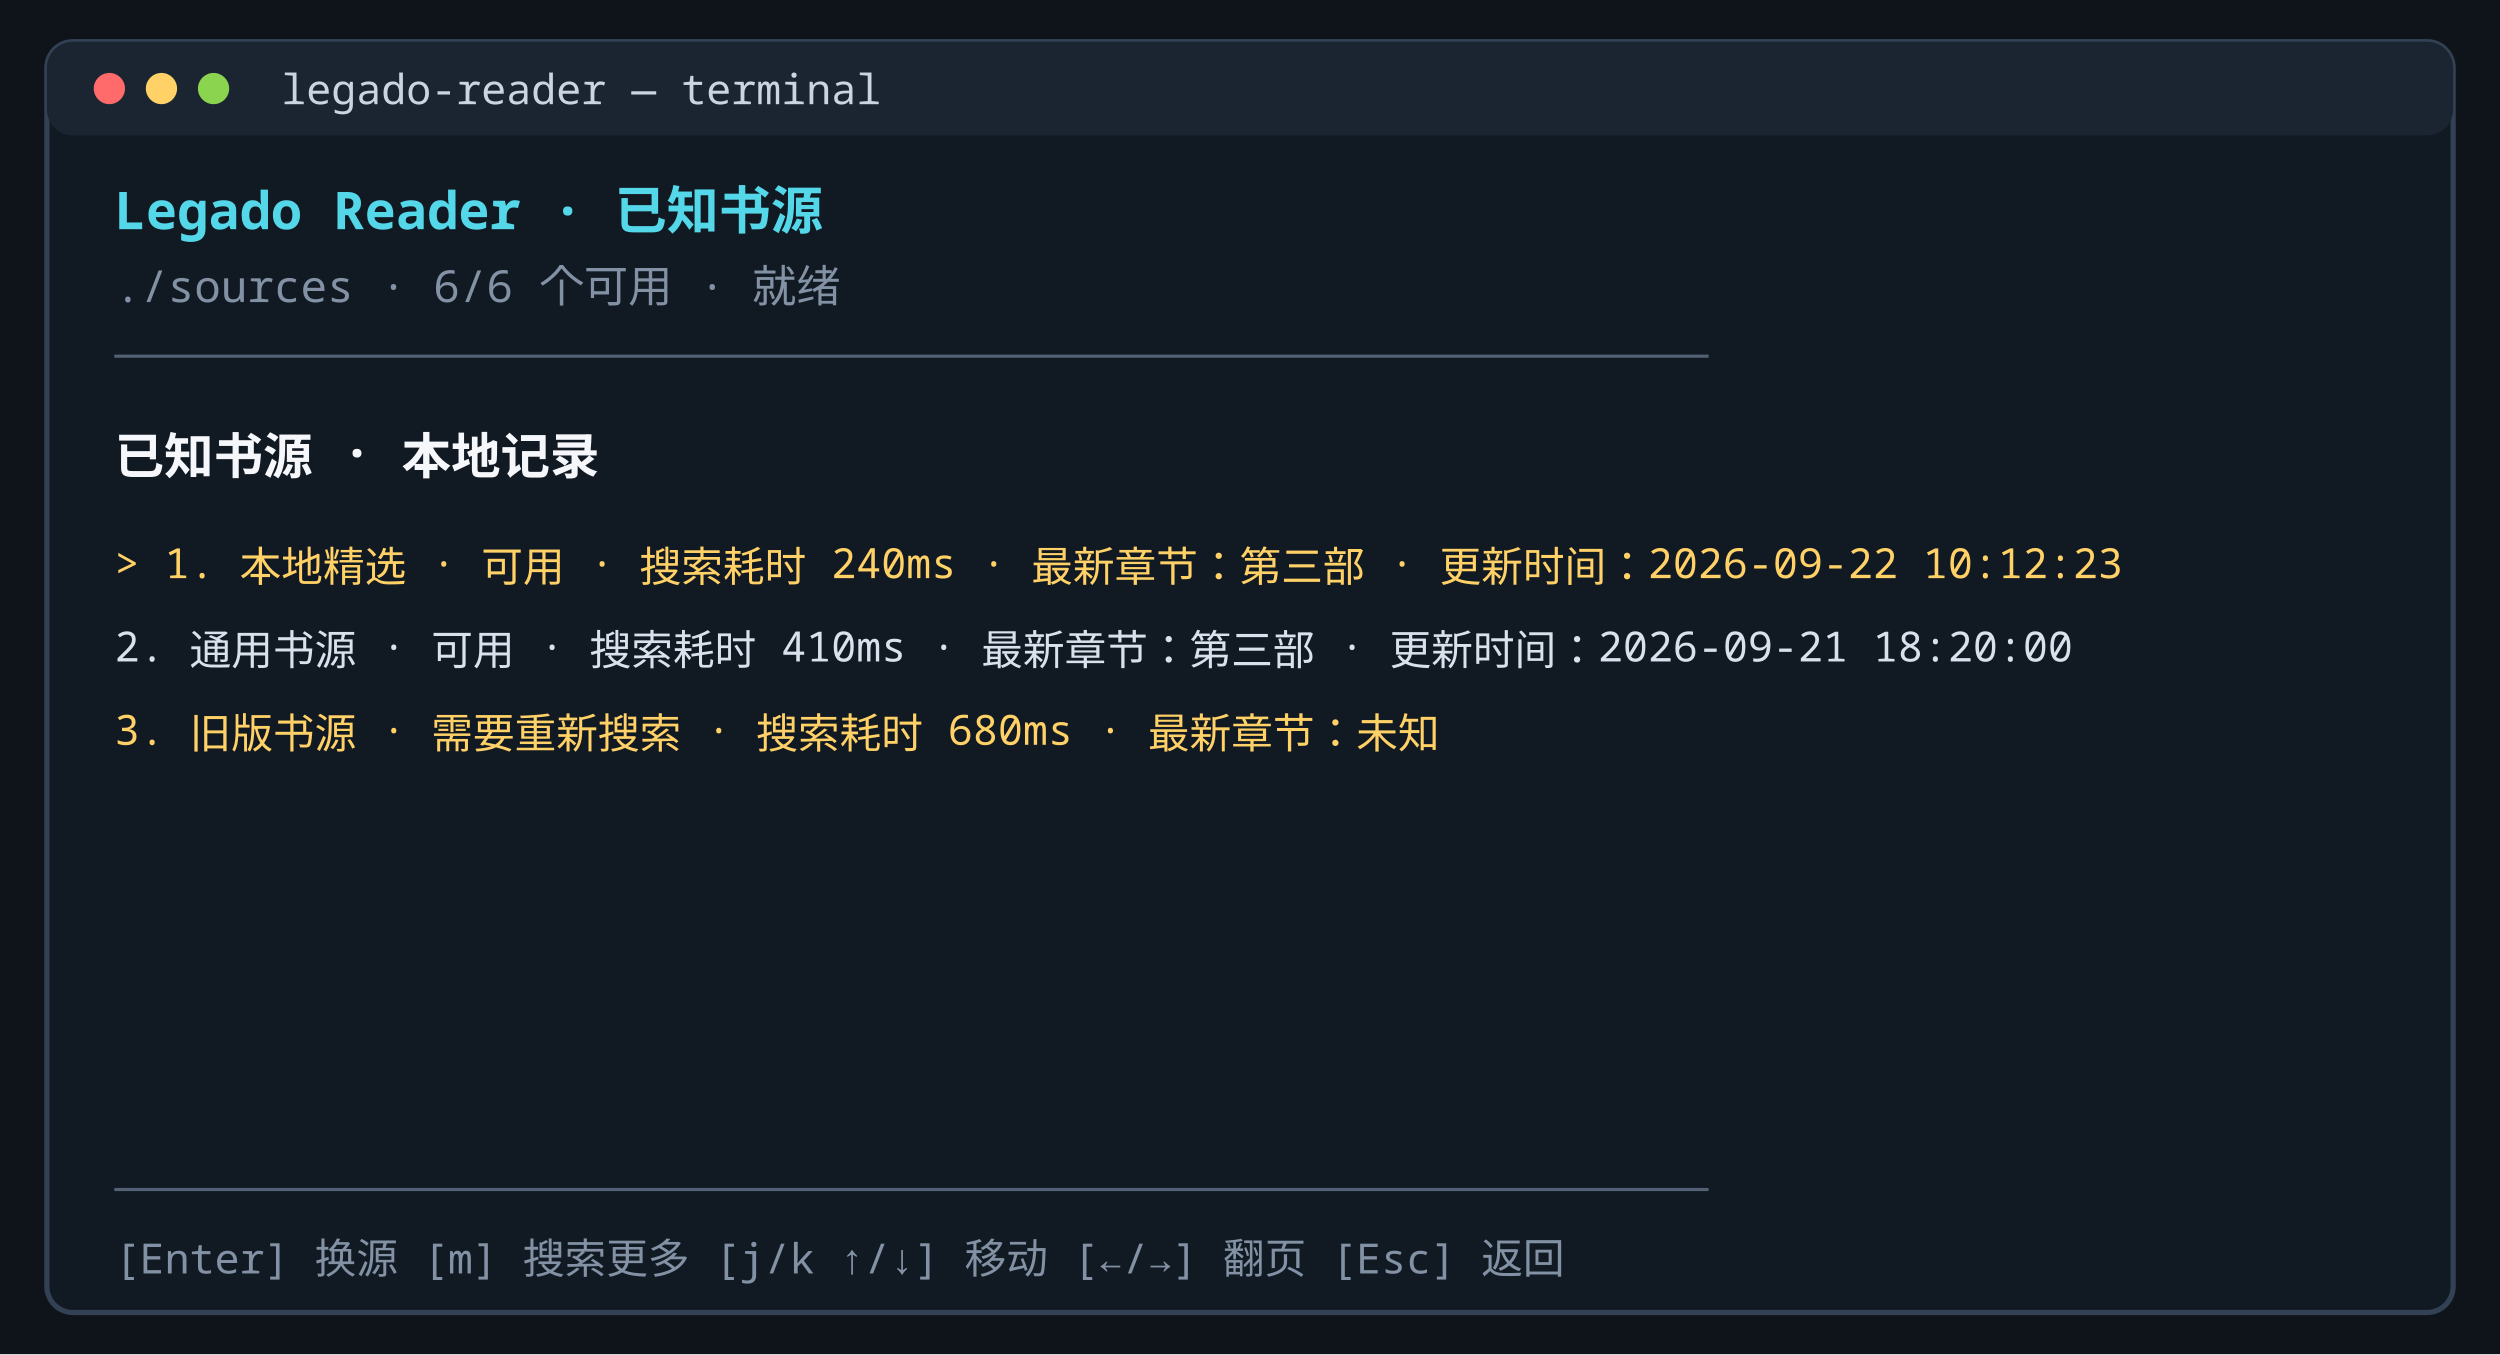
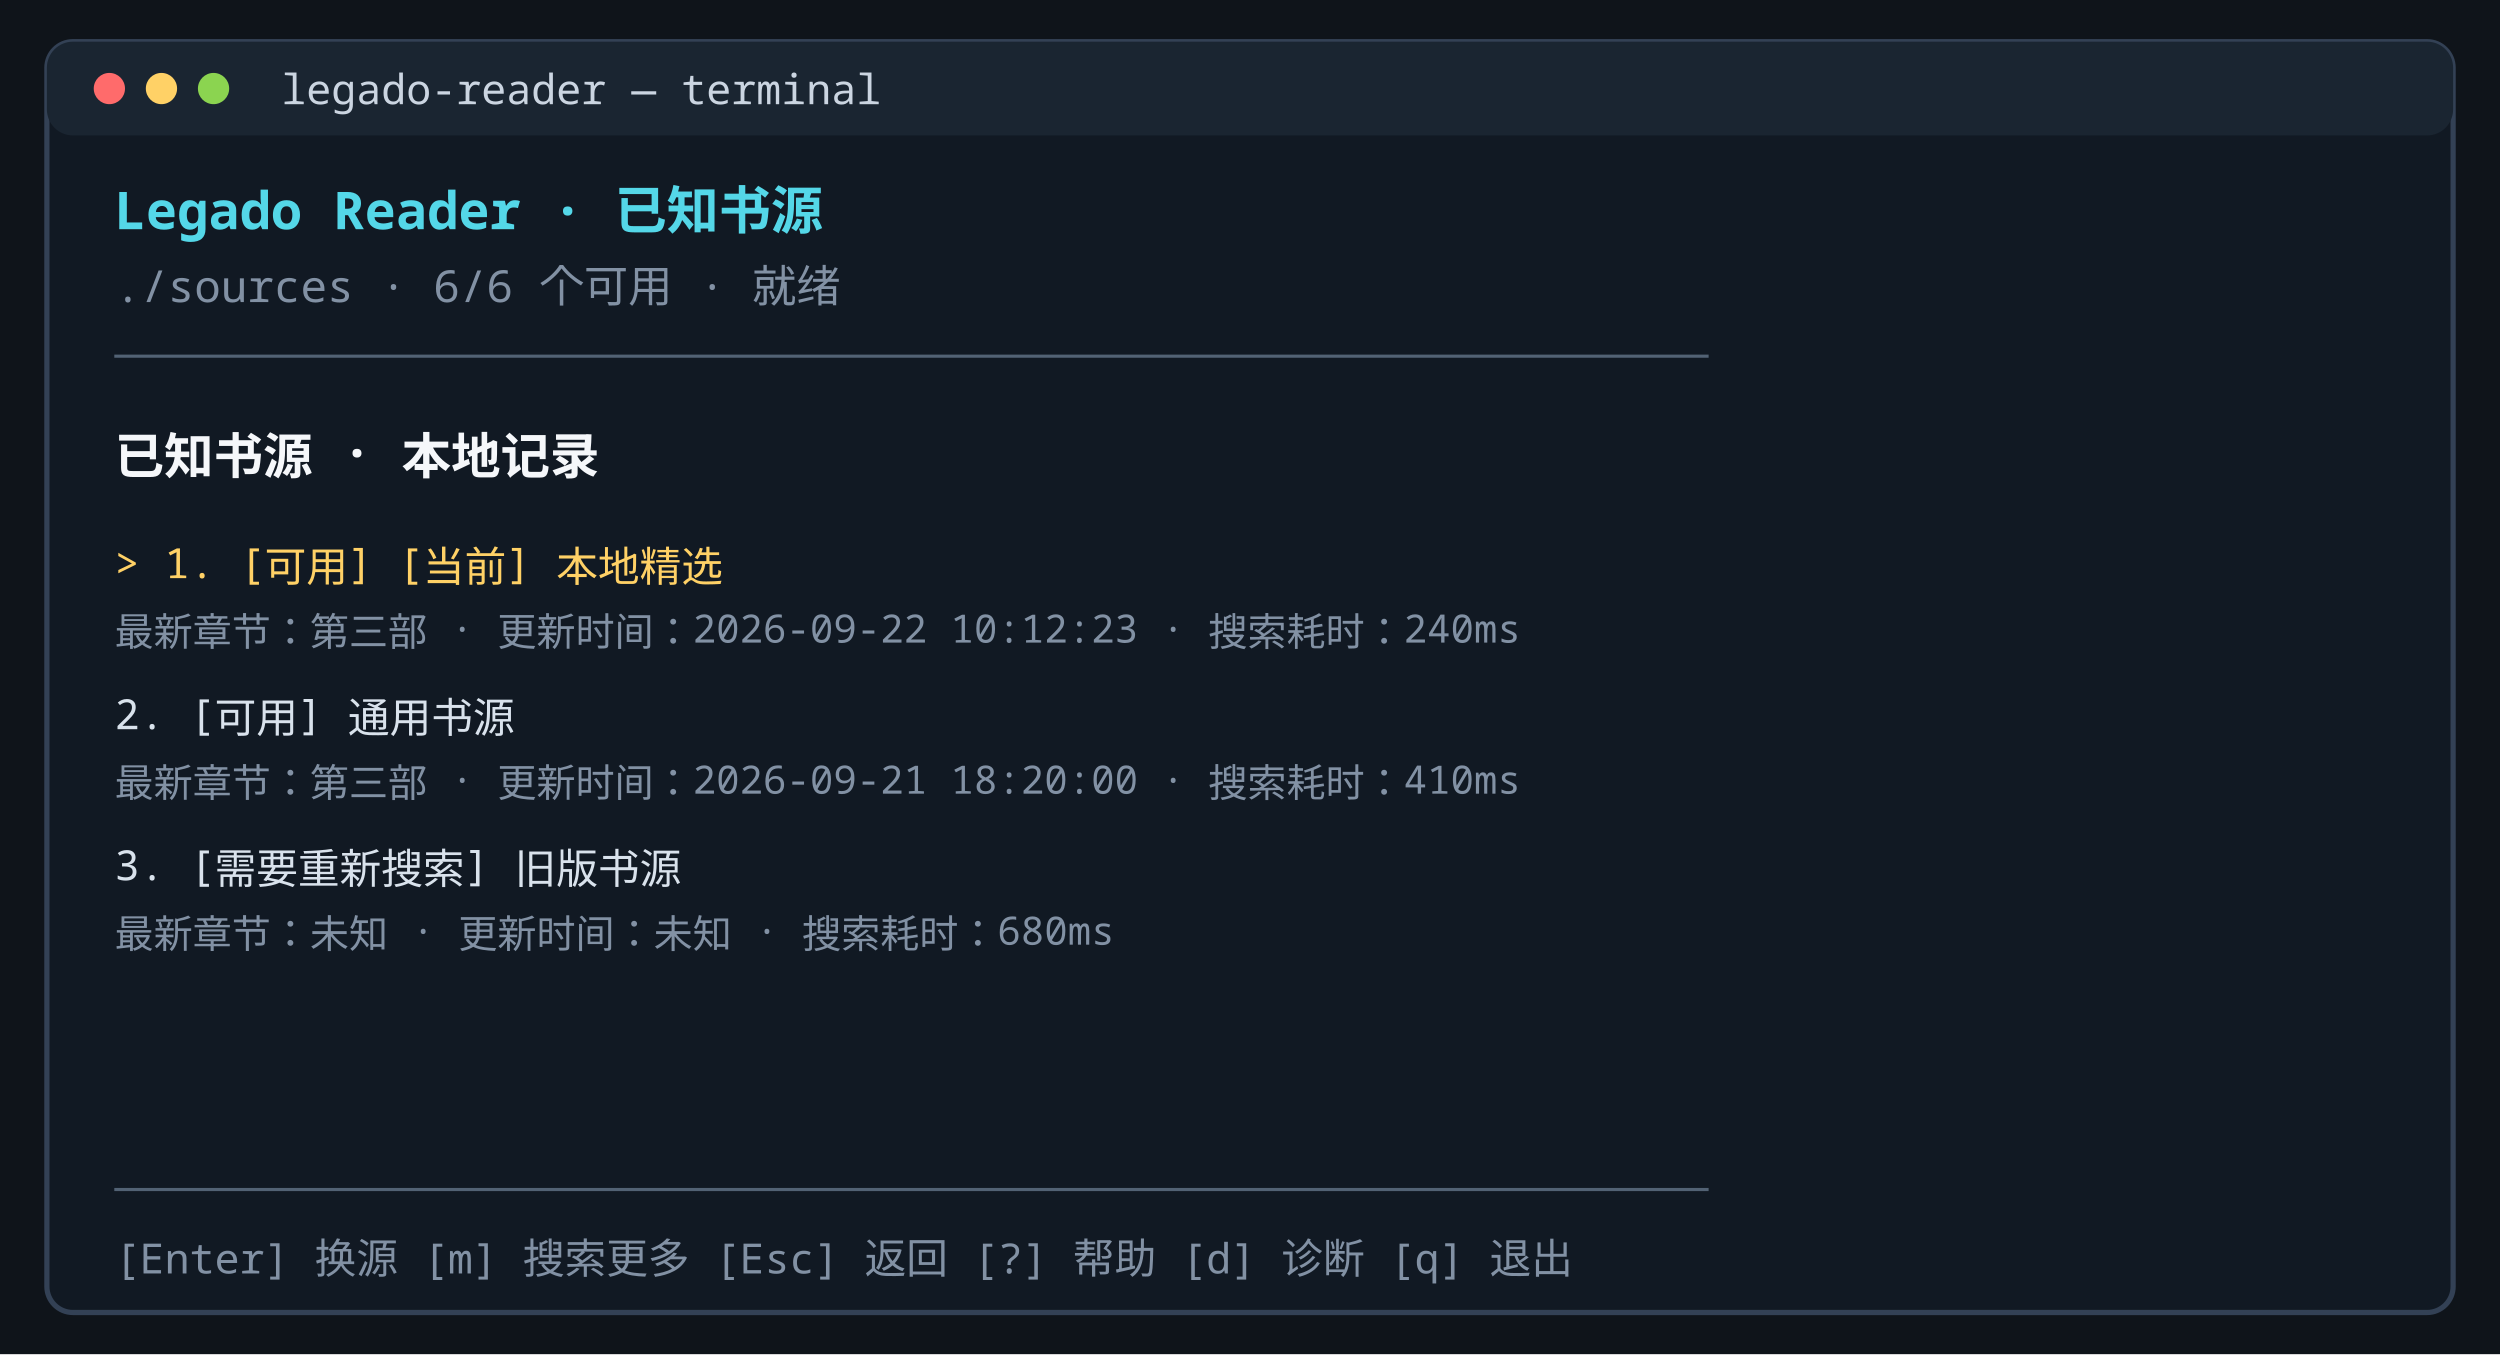
<svg xmlns="http://www.w3.org/2000/svg" width="960" height="520" viewBox="0 0 960 520" role="img" aria-labelledby="title desc">
  <rect width="960" height="520" fill="#0f141a" />
  <rect x="18" y="16" width="924" height="488" rx="10" fill="#111923" stroke="#334155" stroke-width="2" />
  <rect x="18" y="16" width="924" height="36" rx="10" fill="#1a2531" />
  <circle cx="42" cy="34" r="6" fill="#ff6b6b" />
  <circle cx="62" cy="34" r="6" fill="#ffd166" />
  <circle cx="82" cy="34" r="6" fill="#8bd450" />
  <text x="108" y="40" fill="#cbd5e1" font-family="SFMono-Regular,Menlo,Consolas,'Noto Sans Mono',monospace" font-size="16">legado-reader — terminal</text>
  <text x="44" y="88" fill="#54d7e8" font-family="SFMono-Regular,Menlo,Consolas,'Noto Sans Mono',monospace" font-size="20" font-weight="700">Legado Reader  ·  已知书源</text>
  <text x="44" y="116" fill="#8291a4" font-family="SFMono-Regular,Menlo,Consolas,'Noto Sans Mono',monospace" font-size="17">./sources · 6/6 个可用 · 就绪</text>
  <text x="44" y="143" fill="#526274" font-family="SFMono-Regular,Menlo,Consolas,'Noto Sans Mono',monospace" font-size="17">────────────────────────────────────────────────────────────</text>
  <text x="44" y="182" fill="#f5f7fa" font-family="SFMono-Regular,Menlo,Consolas,'Noto Sans Mono',monospace" font-size="19" font-weight="700">已知书源 · 本地记录</text>
-   <text x="44" y="222" fill="#ffd166" font-family="SFMono-Regular,Menlo,Consolas,'Noto Sans Mono',monospace" font-size="16">&gt; 1. 本地精选 · 可用 · 搜索耗时 240ms · 最新章节：第三部 · 更新时间：2026-09-22 10:12:23</text>
-   <text x="44" y="254" fill="#d9e2ec" font-family="SFMono-Regular,Menlo,Consolas,'Noto Sans Mono',monospace" font-size="16">  2. 通用书源 · 可用 · 搜索耗时 410ms · 最新章节：第三部 · 更新时间：2026-09-21 18:20:00</text>
-   <text x="44" y="286" fill="#ffd166" font-family="SFMono-Regular,Menlo,Consolas,'Noto Sans Mono',monospace" font-size="16">  3. 旧版书源 · 需要重新搜索 · 搜索耗时 680ms · 最新章节：未知</text>
+   <text x="44" y="222" fill="#ffd166" font-family="SFMono-Regular,Menlo,Consolas,'Noto Sans Mono',monospace" font-size="16">&gt; 1. [可用] [当前] 本地精选</text>
+   <text x="44" y="248" fill="#8291a4" font-family="SFMono-Regular,Menlo,Consolas,'Noto Sans Mono',monospace" font-size="15">     最新章节：第三部 · 更新时间：2026-09-22 10:12:23 · 搜索耗时：240ms</text>
+   <text x="44" y="280" fill="#d9e2ec" font-family="SFMono-Regular,Menlo,Consolas,'Noto Sans Mono',monospace" font-size="16">  2. [可用] 通用书源</text>
+   <text x="44" y="306" fill="#8291a4" font-family="SFMono-Regular,Menlo,Consolas,'Noto Sans Mono',monospace" font-size="15">     最新章节：第三部 · 更新时间：2026-09-21 18:20:00 · 搜索耗时：410ms</text>
+   <text x="44" y="338" fill="#d9e2ec" font-family="SFMono-Regular,Menlo,Consolas,'Noto Sans Mono',monospace" font-size="16">  3. [需要重新搜索] 旧版书源</text>
+   <text x="44" y="364" fill="#8291a4" font-family="SFMono-Regular,Menlo,Consolas,'Noto Sans Mono',monospace" font-size="15">     最新章节：未知 · 更新时间：未知 · 搜索耗时：680ms</text>
  <text x="44" y="463" fill="#526274" font-family="SFMono-Regular,Menlo,Consolas,'Noto Sans Mono',monospace" font-size="17">────────────────────────────────────────────────────────────</text>
-   <text x="44" y="489" fill="#8291a4" font-family="SFMono-Regular,Menlo,Consolas,'Noto Sans Mono',monospace" font-size="16">[Enter] 换源  [m] 搜索更多  [j/k ↑/↓] 移动  [←/→] 翻页  [Esc] 返回</text>
+   <text x="44" y="489" fill="#8291a4" font-family="SFMono-Regular,Menlo,Consolas,'Noto Sans Mono',monospace" font-size="16">[Enter] 换源  [m] 搜索更多  [Esc] 返回  [?] 帮助  [d] 诊断  [q] 退出</text>
</svg>
